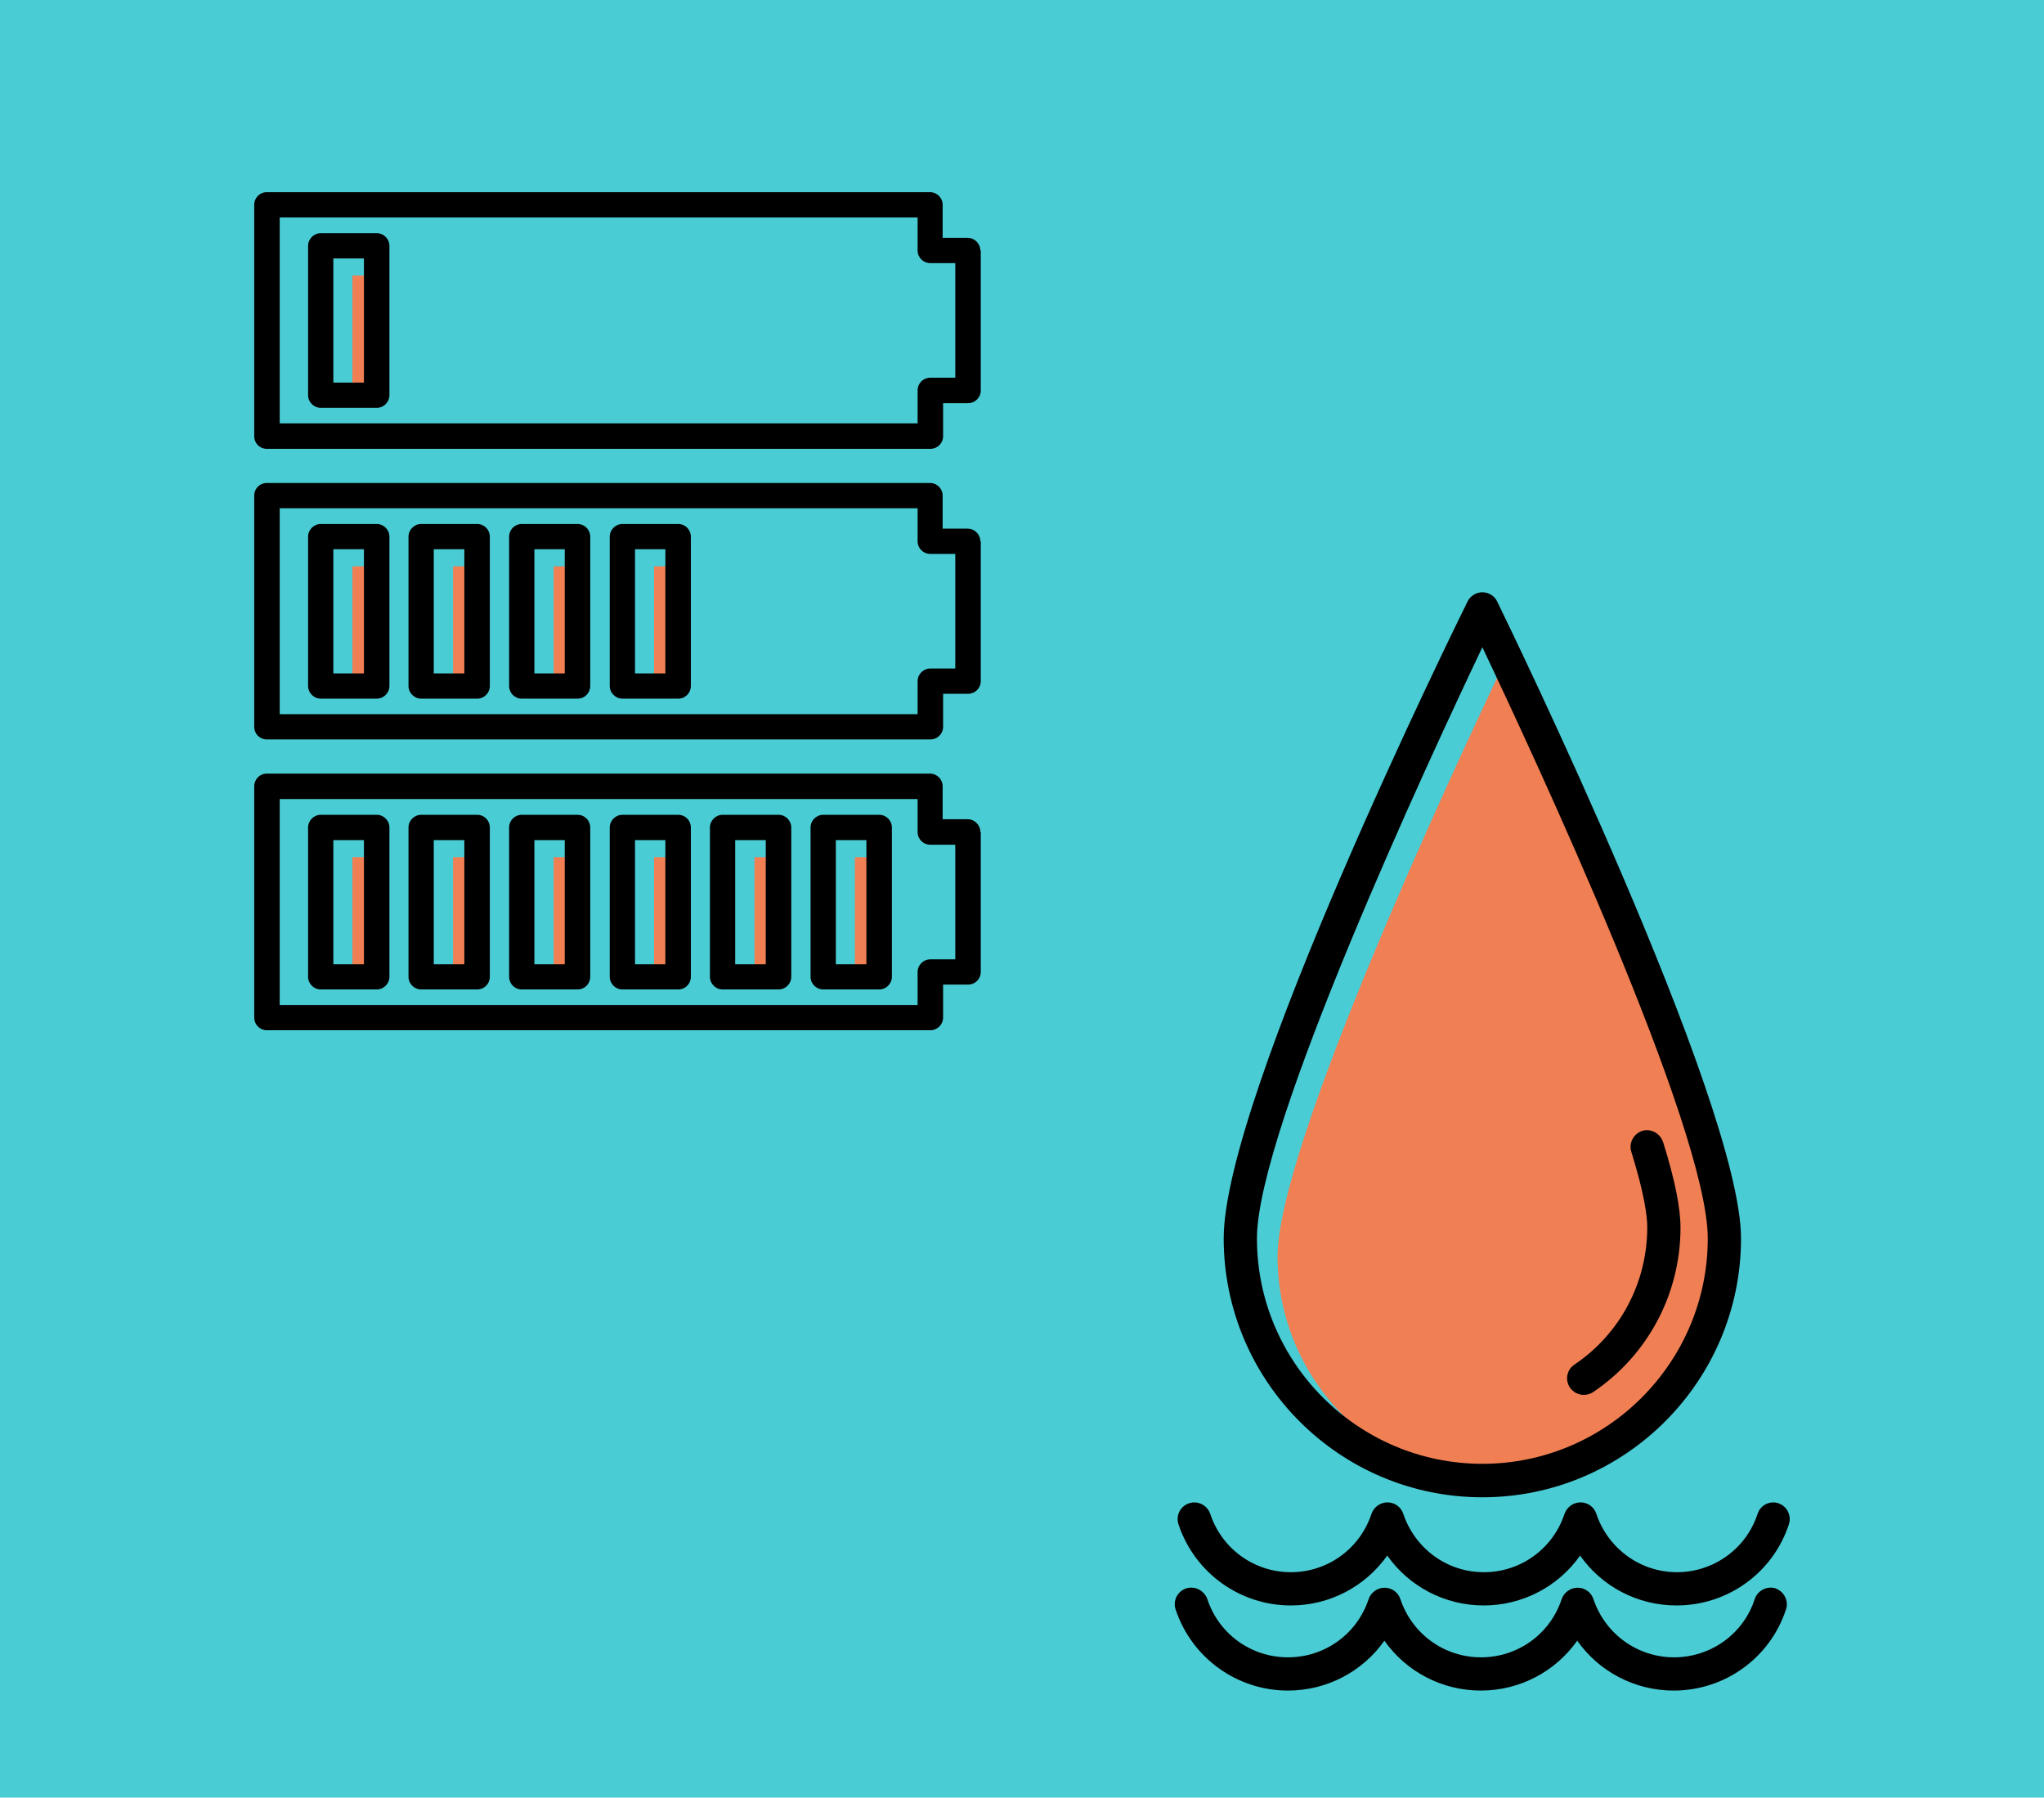
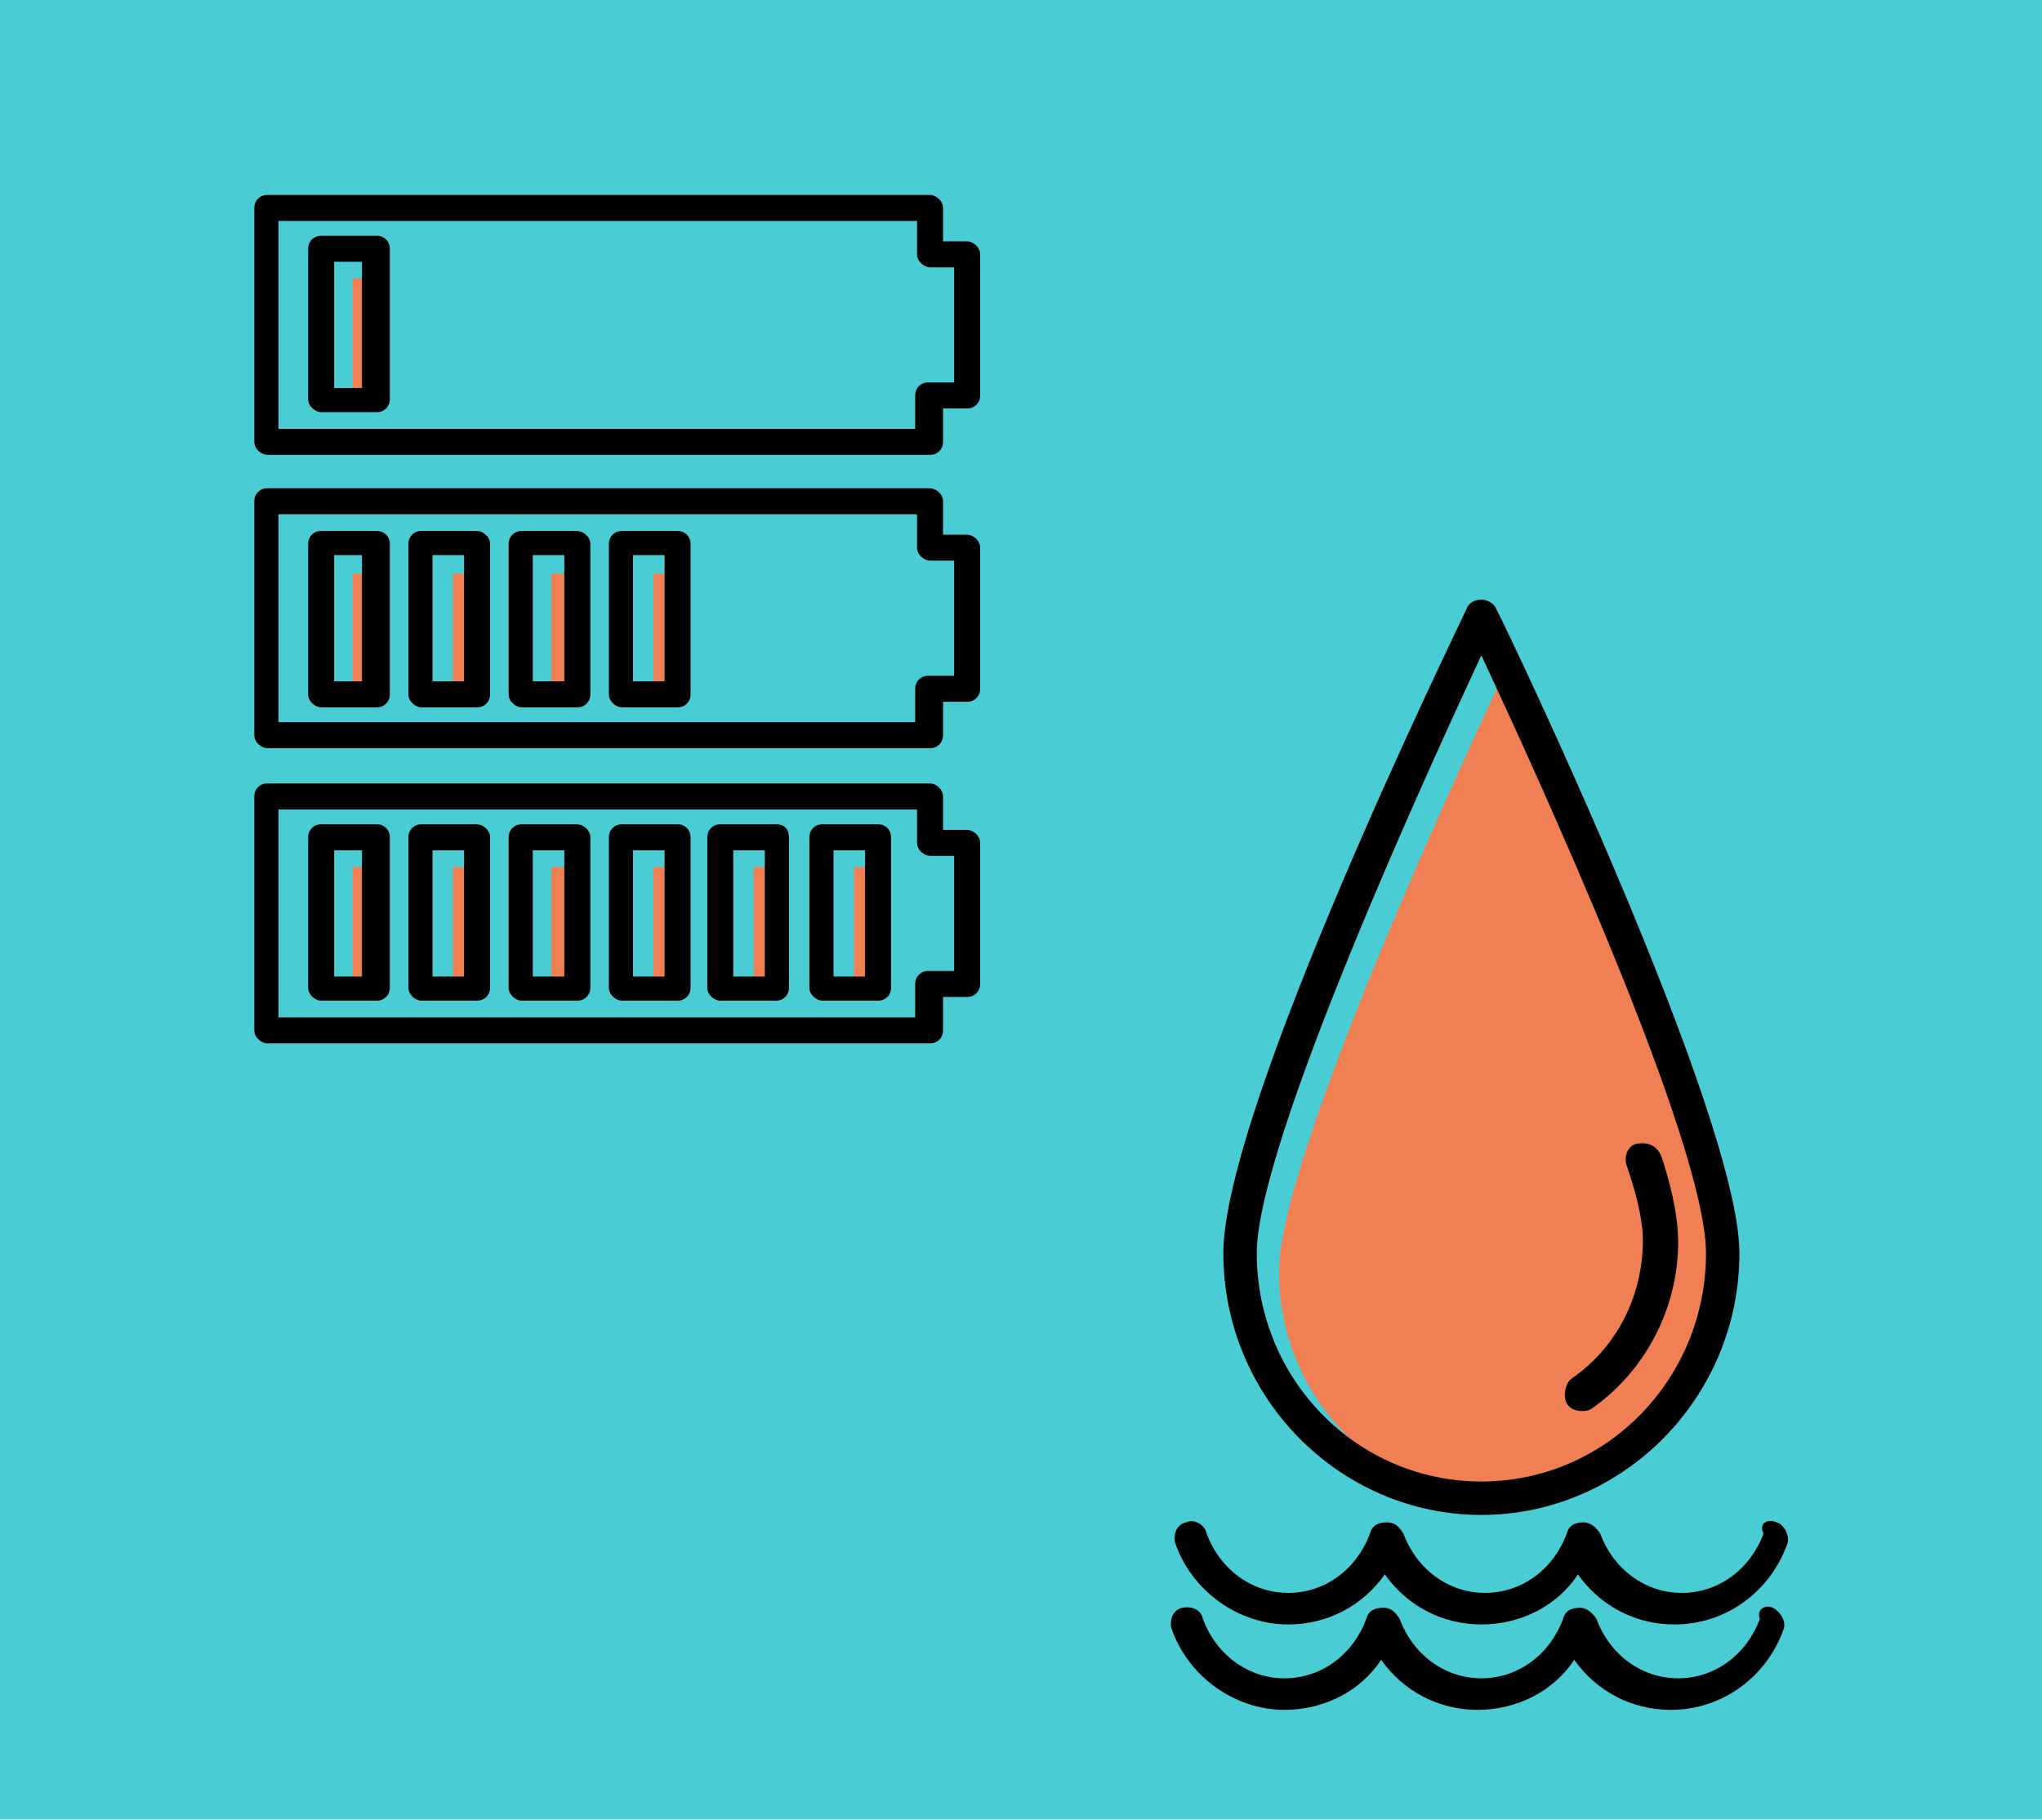
- <svg xmlns="http://www.w3.org/2000/svg" id="uuid-55049851-c3a8-438f-8e0f-395d47fb4eea" width="92.22" height="81.1" viewBox="0 0 92.22 81.1">
-   <defs>
-     <style>.uuid-29a9539c-2a1e-4214-9f94-7c88949e260e{fill:#f07f54;}.uuid-3ffe8e05-ff96-46e9-be1f-85518c2f2100{fill:#4accd4;}</style>
-   </defs>
+ <svg xmlns="http://www.w3.org/2000/svg" version="1.1" id="uuid-55049851-c3a8-438f-8e0f-395d47fb4eea" x="0px" y="0px" viewBox="0 0 110 98" style="enable-background:new 0 0 110 98;" xml:space="preserve">
+   <style type="text/css">
+ 	.st0{fill:#4ACCD4;}
+ 	.st1{fill:#F07F54;}
+ </style>
  <g id="uuid-a0164f05-313d-4a03-aa1d-3ad9d7b53b0d">
-     <rect class="uuid-3ffe8e05-ff96-46e9-be1f-85518c2f2100" width="92.22" height="81.1" />
+     <rect class="st0" width="110" height="98" />
    <g>
      <g>
        <g>
-           <rect class="uuid-29a9539c-2a1e-4214-9f94-7c88949e260e" x="38.57" y="38.67" width="1.38" height="5.6" />
-           <rect class="uuid-29a9539c-2a1e-4214-9f94-7c88949e260e" x="34.04" y="38.67" width="1.38" height="5.6" />
-           <rect class="uuid-29a9539c-2a1e-4214-9f94-7c88949e260e" x="29.51" y="38.67" width="1.37" height="5.6" />
-           <rect class="uuid-29a9539c-2a1e-4214-9f94-7c88949e260e" x="29.51" y="25.55" width="1.37" height="5.6" />
-           <rect class="uuid-29a9539c-2a1e-4214-9f94-7c88949e260e" x="24.98" y="38.67" width="1.37" height="5.6" />
-           <rect class="uuid-29a9539c-2a1e-4214-9f94-7c88949e260e" x="24.98" y="25.55" width="1.37" height="5.6" />
-           <rect class="uuid-29a9539c-2a1e-4214-9f94-7c88949e260e" x="20.44" y="38.67" width="1.38" height="5.6" />
-           <rect class="uuid-29a9539c-2a1e-4214-9f94-7c88949e260e" x="20.44" y="25.55" width="1.38" height="5.6" />
-           <rect class="uuid-29a9539c-2a1e-4214-9f94-7c88949e260e" x="15.9" y="38.67" width="1.38" height="5.6" />
-           <rect class="uuid-29a9539c-2a1e-4214-9f94-7c88949e260e" x="15.9" y="25.55" width="1.38" height="5.6" />
-           <rect class="uuid-29a9539c-2a1e-4214-9f94-7c88949e260e" x="15.9" y="12.43" width="1.38" height="5.6" />
+           <rect x="46" y="46.7" class="st1" width="1.7" height="6.8" />
+           <rect x="40.6" y="46.7" class="st1" width="1.7" height="6.8" />
+           <rect x="35.2" y="46.7" class="st1" width="1.7" height="6.8" />
+           <rect x="35.2" y="30.9" class="st1" width="1.7" height="6.8" />
+           <rect x="29.7" y="46.7" class="st1" width="1.7" height="6.8" />
+           <rect x="29.7" y="30.9" class="st1" width="1.7" height="6.8" />
+           <rect x="24.4" y="46.7" class="st1" width="1.7" height="6.8" />
+           <rect x="24.4" y="30.9" class="st1" width="1.7" height="6.8" />
+           <rect x="19" y="46.7" class="st1" width="1.7" height="6.8" />
+           <rect x="19" y="30.9" class="st1" width="1.7" height="6.8" />
+           <rect x="19" y="15" class="st1" width="1.7" height="6.8" />
        </g>
        <g>
-           <path d="M44.25,37.54v6.31c0,.32-.26,.57-.57,.57h-1.13v1.49c0,.31-.26,.57-.57,.57H12.04c-.32,0-.57-.26-.57-.57v-10.44c0-.31,.25-.57,.57-.57h29.92c.31,0,.57,.26,.57,.57v1.49h1.13c.31,0,.57,.26,.57,.57Zm-1.15,5.73v-5.16h-1.13c-.31,0-.57-.25-.57-.57v-1.49H12.62v9.29h28.78v-1.49c0-.31,.26-.57,.57-.57h1.13Z" />
-           <path d="M44.25,24.42v6.31c0,.32-.26,.57-.57,.57h-1.13v1.49c0,.32-.26,.57-.57,.57H12.04c-.32,0-.57-.25-.57-.57v-10.43c0-.32,.25-.57,.57-.57h29.92c.31,0,.57,.25,.57,.57v1.49h1.13c.31,0,.57,.26,.57,.57Zm-1.15,5.73v-5.16h-1.13c-.31,0-.57-.25-.57-.57v-1.49H12.62v9.29h28.78v-1.49c0-.31,.26-.57,.57-.57h1.13Z" />
-           <path d="M44.25,11.3v6.32c0,.31-.26,.57-.57,.57h-1.13v1.49c0,.32-.26,.57-.57,.57H12.04c-.32,0-.57-.25-.57-.57V9.24c0-.32,.25-.57,.57-.57h29.92c.31,0,.57,.25,.57,.57v1.49h1.13c.31,0,.57,.26,.57,.57Zm-1.15,5.74v-5.17h-1.13c-.31,0-.57-.25-.57-.57v-1.49H12.62v9.29h28.78v-1.49c0-.32,.26-.57,.57-.57h1.13Z" />
-           <path d="M40.24,37.33v6.74c0,.31-.26,.57-.57,.57h-2.53c-.31,0-.57-.26-.57-.57v-6.74c0-.31,.26-.57,.57-.57h2.53c.31,0,.57,.26,.57,.57Zm-1.15,6.17v-5.6h-1.38v5.6h1.38Z" />
-           <path d="M35.7,37.33v6.74c0,.31-.26,.57-.57,.57h-2.53c-.31,0-.57-.26-.57-.57v-6.74c0-.31,.26-.57,.57-.57h2.53c.31,0,.57,.26,.57,.57Zm-1.15,6.17v-5.6h-1.38v5.6h1.38Z" />
-           <path d="M31.17,37.33v6.74c0,.31-.25,.57-.57,.57h-2.52c-.31,0-.57-.26-.57-.57v-6.74c0-.31,.26-.57,.57-.57h2.52c.32,0,.57,.26,.57,.57Zm-1.15,6.17v-5.6h-1.37v5.6h1.37Z" />
-           <path d="M31.17,24.21v6.74c0,.31-.25,.57-.57,.57h-2.52c-.31,0-.57-.26-.57-.57v-6.74c0-.31,.26-.57,.57-.57h2.52c.32,0,.57,.26,.57,.57Zm-1.15,6.17v-5.6h-1.37v5.6h1.37Z" />
-           <path d="M26.63,37.33v6.74c0,.31-.25,.57-.57,.57h-2.52c-.32,0-.57-.26-.57-.57v-6.74c0-.31,.25-.57,.57-.57h2.52c.32,0,.57,.26,.57,.57Zm-1.15,6.17v-5.6h-1.37v5.6h1.37Z" />
-           <path d="M26.63,24.21v6.74c0,.31-.25,.57-.57,.57h-2.52c-.32,0-.57-.26-.57-.57v-6.74c0-.31,.25-.57,.57-.57h2.52c.32,0,.57,.26,.57,.57Zm-1.15,6.17v-5.6h-1.37v5.6h1.37Z" />
-           <path d="M22.1,37.33v6.74c0,.31-.25,.57-.57,.57h-2.53c-.31,0-.57-.26-.57-.57v-6.74c0-.31,.26-.57,.57-.57h2.53c.32,0,.57,.26,.57,.57Zm-1.15,6.17v-5.6h-1.38v5.6h1.38Z" />
-           <path d="M22.1,24.21v6.74c0,.31-.25,.57-.57,.57h-2.53c-.31,0-.57-.26-.57-.57v-6.74c0-.31,.26-.57,.57-.57h2.53c.32,0,.57,.26,.57,.57Zm-1.15,6.17v-5.6h-1.38v5.6h1.38Z" />
-           <path d="M17.57,37.33v6.74c0,.31-.26,.57-.57,.57h-2.53c-.31,0-.57-.26-.57-.57v-6.74c0-.31,.26-.57,.57-.57h2.53c.31,0,.57,.26,.57,.57Zm-1.15,6.17v-5.6h-1.38v5.6h1.38Z" />
-           <path d="M17.57,24.21v6.74c0,.31-.26,.57-.57,.57h-2.53c-.31,0-.57-.26-.57-.57v-6.74c0-.31,.26-.57,.57-.57h2.53c.31,0,.57,.26,.57,.57Zm-1.15,6.17v-5.6h-1.38v5.6h1.38Z" />
-           <path d="M17.57,11.09v6.74c0,.31-.26,.57-.57,.57h-2.53c-.31,0-.57-.26-.57-.57v-6.74c0-.31,.26-.57,.57-.57h2.53c.31,0,.57,.26,.57,.57Zm-1.15,6.17v-5.6h-1.38v5.6h1.38Z" />
+           <path d="M52.8,45.4V53c0,0.4-0.3,0.7-0.7,0.7h-1.3v1.8c0,0.4-0.3,0.7-0.7,0.7H14.4c-0.3,0-0.7-0.3-0.7-0.7V42.9      c0-0.4,0.3-0.7,0.7-0.7h35.7c0.3,0,0.7,0.3,0.7,0.7v1.8h1.3C52.4,44.7,52.8,45,52.8,45.4L52.8,45.4z M51.4,52.3v-6.2h-1.3      c-0.3,0-0.7-0.3-0.7-0.7v-1.8H15v11.2h34.3V53c0-0.4,0.3-0.7,0.7-0.7H51.4L51.4,52.3z" />
+           <path d="M52.8,29.5v7.6c0,0.4-0.3,0.7-0.7,0.7h-1.3v1.8c0,0.4-0.3,0.7-0.7,0.7H14.4c-0.3,0-0.7-0.3-0.7-0.7V27      c0-0.4,0.3-0.7,0.7-0.7h35.7c0.3,0,0.7,0.3,0.7,0.7v1.8h1.3C52.4,28.8,52.8,29.1,52.8,29.5L52.8,29.5z M51.4,36.4v-6.2h-1.3      c-0.3,0-0.7-0.3-0.7-0.7v-1.8H15v11.2h34.3v-1.8c0-0.4,0.3-0.7,0.7-0.7H51.4L51.4,36.4z" />
+           <path d="M52.8,13.7v7.6c0,0.4-0.3,0.7-0.7,0.7h-1.3v1.8c0,0.4-0.3,0.7-0.7,0.7H14.4c-0.3,0-0.7-0.3-0.7-0.7V11.2      c0-0.4,0.3-0.7,0.7-0.7h35.7c0.3,0,0.7,0.3,0.7,0.7V13h1.3C52.4,13,52.8,13.3,52.8,13.7L52.8,13.7z M51.4,20.6v-6.2h-1.3      c-0.3,0-0.7-0.3-0.7-0.7v-1.8H15v11.2h34.3v-1.8c0-0.4,0.3-0.7,0.7-0.7H51.4z" />
+           <path d="M48,45.1v8.1c0,0.4-0.3,0.7-0.7,0.7h-3c-0.3,0-0.7-0.3-0.7-0.7v-8.1c0-0.4,0.3-0.7,0.7-0.7h3C47.7,44.4,48,44.7,48,45.1      z M46.6,52.6v-6.8h-1.7v6.8H46.6z" />
+           <path d="M42.5,45.1v8.1c0,0.4-0.3,0.7-0.7,0.7h-3c-0.3,0-0.7-0.3-0.7-0.7v-8.1c0-0.4,0.3-0.7,0.7-0.7h3      C42.3,44.4,42.5,44.7,42.5,45.1z M41.2,52.6v-6.8h-1.7v6.8H41.2z" />
+           <path d="M37.2,45.1v8.1c0,0.4-0.3,0.7-0.7,0.7h-3c-0.3,0-0.7-0.3-0.7-0.7v-8.1c0-0.4,0.3-0.7,0.7-0.7h3      C36.9,44.4,37.2,44.7,37.2,45.1z M35.8,52.6v-6.8h-1.7v6.8H35.8z" />
+           <path d="M37.2,29.3v8.1c0,0.4-0.3,0.7-0.7,0.7h-3c-0.3,0-0.7-0.3-0.7-0.7v-8.1c0-0.4,0.3-0.7,0.7-0.7h3      C36.9,28.6,37.2,28.9,37.2,29.3z M35.8,36.7v-6.8h-1.7v6.8H35.8z" />
+           <path d="M31.8,45.1v8.1c0,0.4-0.3,0.7-0.7,0.7h-3c-0.3,0-0.7-0.3-0.7-0.7v-8.1c0-0.4,0.3-0.7,0.7-0.7h3      C31.4,44.4,31.8,44.7,31.8,45.1z M30.4,52.6v-6.8h-1.7v6.8H30.4z" />
+           <path d="M31.8,29.3v8.1c0,0.4-0.3,0.7-0.7,0.7h-3c-0.3,0-0.7-0.3-0.7-0.7v-8.1c0-0.4,0.3-0.7,0.7-0.7h3      C31.4,28.6,31.8,28.9,31.8,29.3z M30.4,36.7v-6.8h-1.7v6.8H30.4z" />
+           <path d="M26.4,45.1v8.1c0,0.4-0.3,0.7-0.7,0.7h-3c-0.3,0-0.7-0.3-0.7-0.7v-8.1c0-0.4,0.3-0.7,0.7-0.7h3      C26,44.4,26.4,44.7,26.4,45.1z M25,52.6v-6.8h-1.7v6.8H25z" />
+           <path d="M26.4,29.3v8.1c0,0.4-0.3,0.7-0.7,0.7h-3c-0.3,0-0.7-0.3-0.7-0.7v-8.1c0-0.4,0.3-0.7,0.7-0.7h3      C26,28.6,26.4,28.9,26.4,29.3z M25,36.7v-6.8h-1.7v6.8H25z" />
+           <path d="M21,45.1v8.1c0,0.4-0.3,0.7-0.7,0.7h-3c-0.3,0-0.7-0.3-0.7-0.7v-8.1c0-0.4,0.3-0.7,0.7-0.7h3C20.7,44.4,21,44.7,21,45.1      z M19.5,52.6v-6.8H18v6.8H19.5z" />
+           <path d="M21,29.3v8.1c0,0.4-0.3,0.7-0.7,0.7h-3c-0.3,0-0.7-0.3-0.7-0.7v-8.1c0-0.4,0.3-0.7,0.7-0.7h3C20.7,28.6,21,28.9,21,29.3      z M19.5,36.7v-6.8H18v6.8H19.5z" />
+           <path d="M21,13.4v8.1c0,0.4-0.3,0.7-0.7,0.7h-3c-0.3,0-0.7-0.3-0.7-0.7v-8.1c0-0.4,0.3-0.7,0.7-0.7h3C20.7,12.7,21,13,21,13.4z       M19.5,20.9v-6.8H18v6.8H19.5z" />
        </g>
      </g>
      <g>
-         <path class="uuid-29a9539c-2a1e-4214-9f94-7c88949e260e" d="M77.98,56.69c0,5.61-4.56,10.17-10.17,10.17s-10.17-4.57-10.17-10.17c0-4.94,7.81-21.7,10.17-26.67,2.37,4.98,10.17,21.74,10.17,26.67Z" />
+         <path class="st1" d="M93.1,68.5c0,6.8-5.4,12.3-12.1,12.3c-6.7,0-12.1-5.5-12.1-12.3c0-6,9.3-26.2,12.1-32.2     C83.7,42.3,93.1,62.5,93.1,68.5z" />
        <g>
-           <path d="M80.23,67.82c.39,.12,.61,.55,.48,.95-.72,2.19-2.76,3.66-5.07,3.66-1.77,0-3.37-.86-4.35-2.25-.98,1.39-2.59,2.25-4.35,2.25s-3.37-.86-4.35-2.25c-.99,1.39-2.59,2.25-4.35,2.25-2.3,0-4.34-1.47-5.07-3.66-.13-.39,.08-.82,.48-.95,.39-.13,.81,.08,.95,.47,.52,1.58,1.98,2.64,3.64,2.64s3.12-1.06,3.64-2.64c.11-.3,.39-.51,.72-.51s.61,.21,.71,.51c.53,1.58,1.98,2.64,3.64,2.64s3.12-1.06,3.64-2.64c.11-.3,.39-.51,.72-.51s.61,.21,.71,.51c.53,1.58,1.99,2.64,3.64,2.64s3.13-1.06,3.64-2.64c.13-.39,.55-.6,.95-.47Z" />
-           <path d="M80.1,71.66c.39,.13,.61,.56,.48,.95-.72,2.19-2.76,3.66-5.07,3.66-1.76,0-3.37-.86-4.35-2.25-.98,1.39-2.59,2.25-4.35,2.25s-3.37-.86-4.35-2.25c-.98,1.39-2.59,2.25-4.35,2.25-2.3,0-4.34-1.47-5.07-3.66-.13-.39,.08-.82,.48-.95,.39-.12,.81,.09,.95,.48,.52,1.58,1.98,2.63,3.64,2.63s3.12-1.05,3.64-2.63c.11-.3,.39-.51,.72-.51s.61,.21,.71,.51c.53,1.58,1.98,2.63,3.64,2.63s3.12-1.05,3.64-2.63c.11-.3,.39-.51,.72-.51s.61,.21,.71,.51c.53,1.58,1.99,2.63,3.64,2.63s3.13-1.05,3.64-2.63c.13-.39,.55-.6,.95-.48Z" />
-           <path d="M78.55,55.87c0,6.44-5.23,11.68-11.67,11.68s-11.67-5.24-11.67-11.68,10.55-27.81,11-28.73c.12-.25,.39-.42,.67-.42s.55,.16,.67,.42c.45,.92,11,22.59,11,28.73Zm-11.67,10.17c5.61,0,10.17-4.57,10.17-10.17,0-4.94-7.81-21.7-10.17-26.67-2.37,4.98-10.17,21.74-10.17,26.67,0,5.61,4.57,10.17,10.17,10.17Z" />
-           <path d="M75.04,51.54c.53,1.7,.78,2.96,.78,3.84,0,2.99-1.47,5.76-3.95,7.43-.12,.08-.27,.12-.41,.12-.25,0-.48-.12-.63-.33-.23-.35-.14-.81,.21-1.04,2.06-1.39,3.28-3.7,3.28-6.19,0-.49-.12-1.48-.72-3.41-.12-.39,.1-.81,.49-.94,.4-.12,.81,.11,.94,.5Z" />
+           <path d="M95.7,82c0.4,0.1,0.7,0.7,0.6,1.1c-0.9,2.6-3.3,4.4-6.1,4.4c-2.1,0-4-1-5.2-2.7c-1.1,1.7-3.1,2.7-5.2,2.7      c-2.1,0-4-1-5.2-2.7c-1.2,1.7-3.1,2.7-5.2,2.7c-2.7,0-5.2-1.8-6.1-4.4c-0.1-0.5,0.1-1,0.6-1.1c0.4-0.2,1,0.1,1.1,0.6      c0.7,1.9,2.4,3.2,4.4,3.2s3.7-1.3,4.4-3.2c0.1-0.4,0.4-0.6,0.9-0.6s0.7,0.3,0.9,0.6c0.7,1.9,2.4,3.2,4.4,3.2s3.7-1.3,4.4-3.2      c0.1-0.4,0.4-0.6,0.9-0.6c0.4,0,0.7,0.3,0.9,0.6c0.7,1.9,2.4,3.2,4.4,3.2c2,0,3.7-1.3,4.4-3.2C94.7,82,95.3,81.8,95.7,82      L95.7,82z" />
+           <path d="M95.5,86.6c0.4,0.2,0.7,0.7,0.6,1.1c-0.9,2.6-3.3,4.4-6.1,4.4c-2.1,0-4-1-5.2-2.7c-1.1,1.7-3.1,2.7-5.2,2.7      c-2.1,0-4-1-5.2-2.7c-1.1,1.7-3.1,2.7-5.2,2.7c-2.7,0-5.2-1.8-6.1-4.4c-0.1-0.5,0.1-1,0.6-1.1s1,0.1,1.1,0.6      c0.7,1.9,2.4,3.2,4.4,3.2c2,0,3.7-1.3,4.4-3.2c0.1-0.4,0.4-0.6,0.9-0.6s0.7,0.3,0.9,0.6c0.7,1.9,2.4,3.2,4.4,3.2      s3.7-1.3,4.4-3.2c0.1-0.4,0.4-0.6,0.9-0.6c0.4,0,0.7,0.3,0.9,0.6c0.7,1.9,2.4,3.2,4.4,3.2c2,0,3.7-1.3,4.4-3.2      C94.6,86.7,95.1,86.4,95.5,86.6L95.5,86.6z" />
+           <path d="M93.7,67.5c0,7.8-6.3,14.1-13.9,14.1s-13.9-6.3-13.9-14.1S78.5,33.9,79,32.8c0.1-0.3,0.4-0.5,0.8-0.5      c0.3,0,0.7,0.2,0.8,0.5C81.2,33.9,93.7,60.1,93.7,67.5z M79.8,79.8c6.7,0,12.1-5.5,12.1-12.3c0-6-9.3-26.2-12.1-32.2      c-2.8,6-12.1,26.3-12.1,32.2C67.7,74.3,73.1,79.8,79.8,79.8z" />
+           <path d="M89.5,62.3c0.7,2.1,0.9,3.6,0.9,4.6c0,3.6-1.8,7-4.7,9C85.5,76,85.4,76,85.2,76c-0.3,0-0.6-0.1-0.8-0.4      c-0.2-0.4-0.1-1,0.2-1.3c2.5-1.7,3.9-4.5,3.9-7.5c0-0.6-0.1-1.8-0.9-4.1c-0.1-0.5,0.1-1,0.6-1.1C88.9,61.5,89.3,61.8,89.5,62.3      L89.5,62.3z" />
        </g>
      </g>
    </g>
  </g>
</svg>
